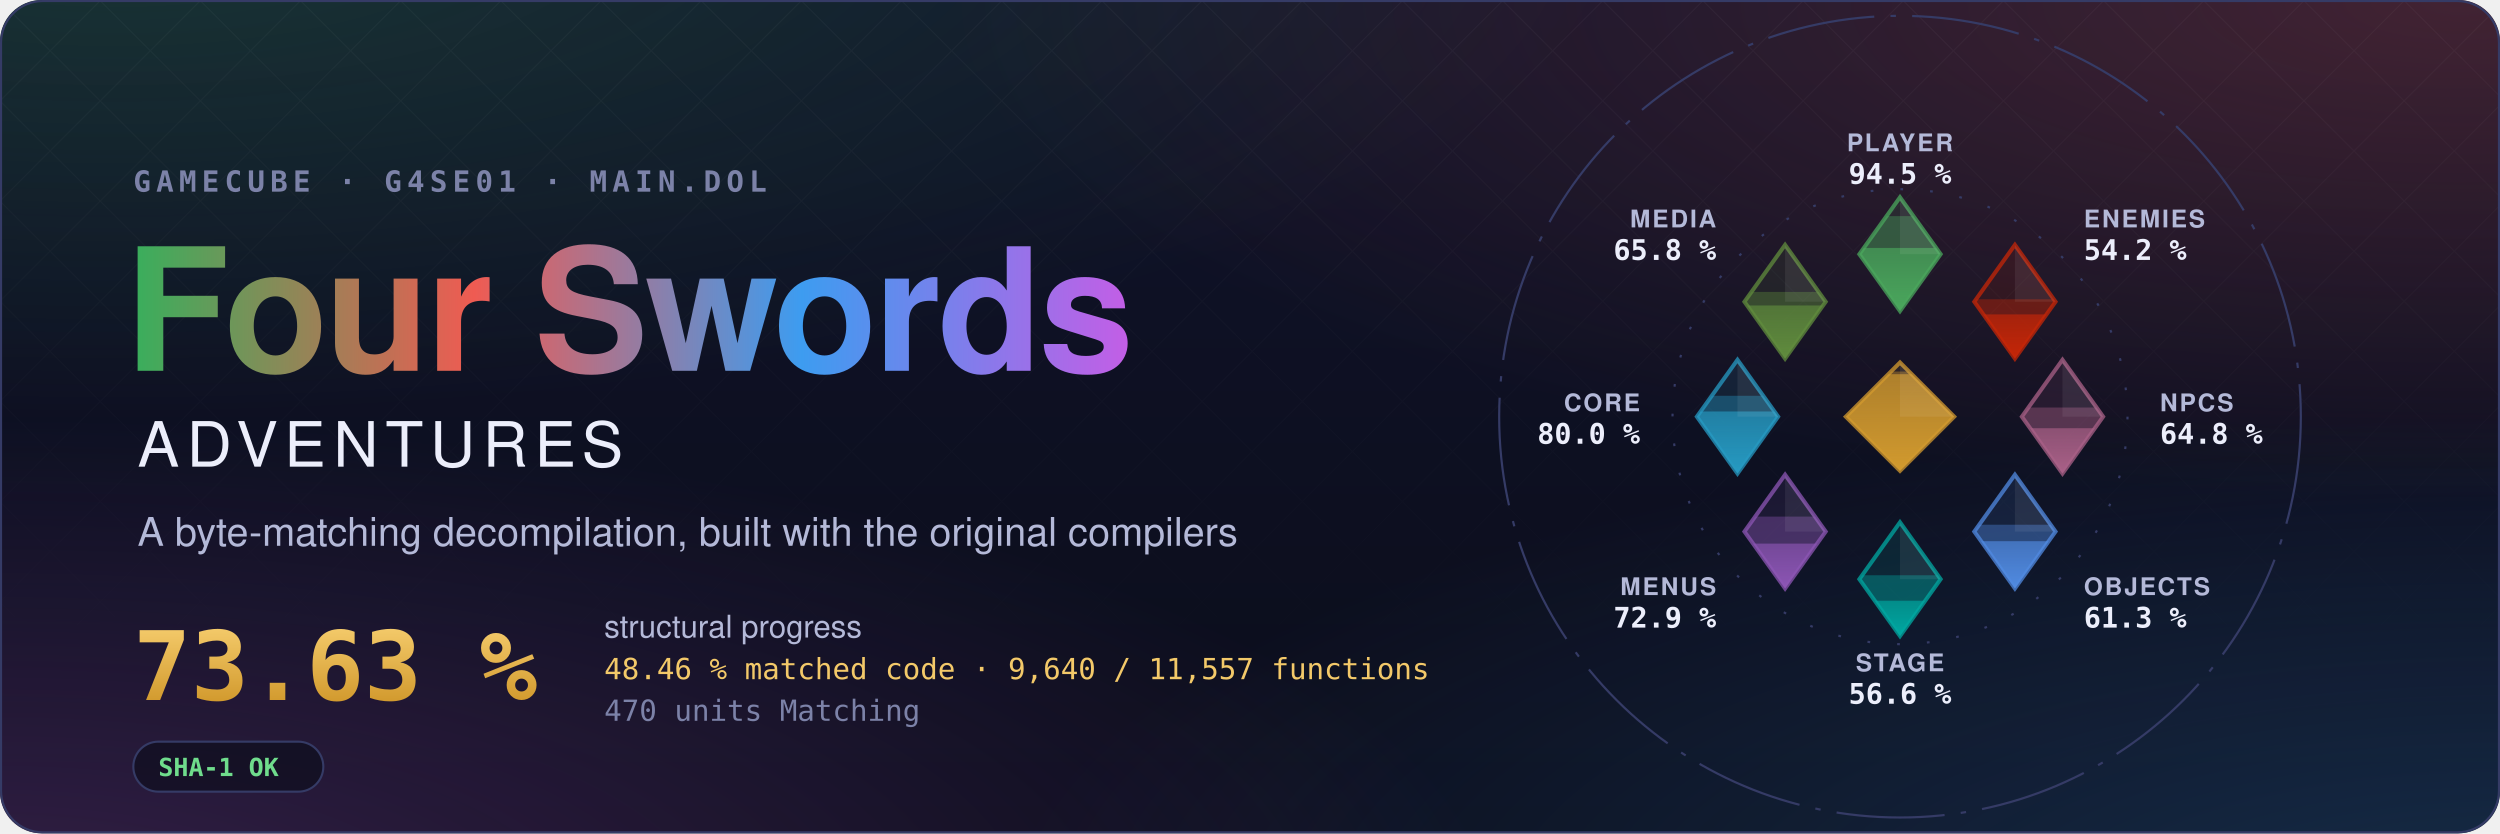
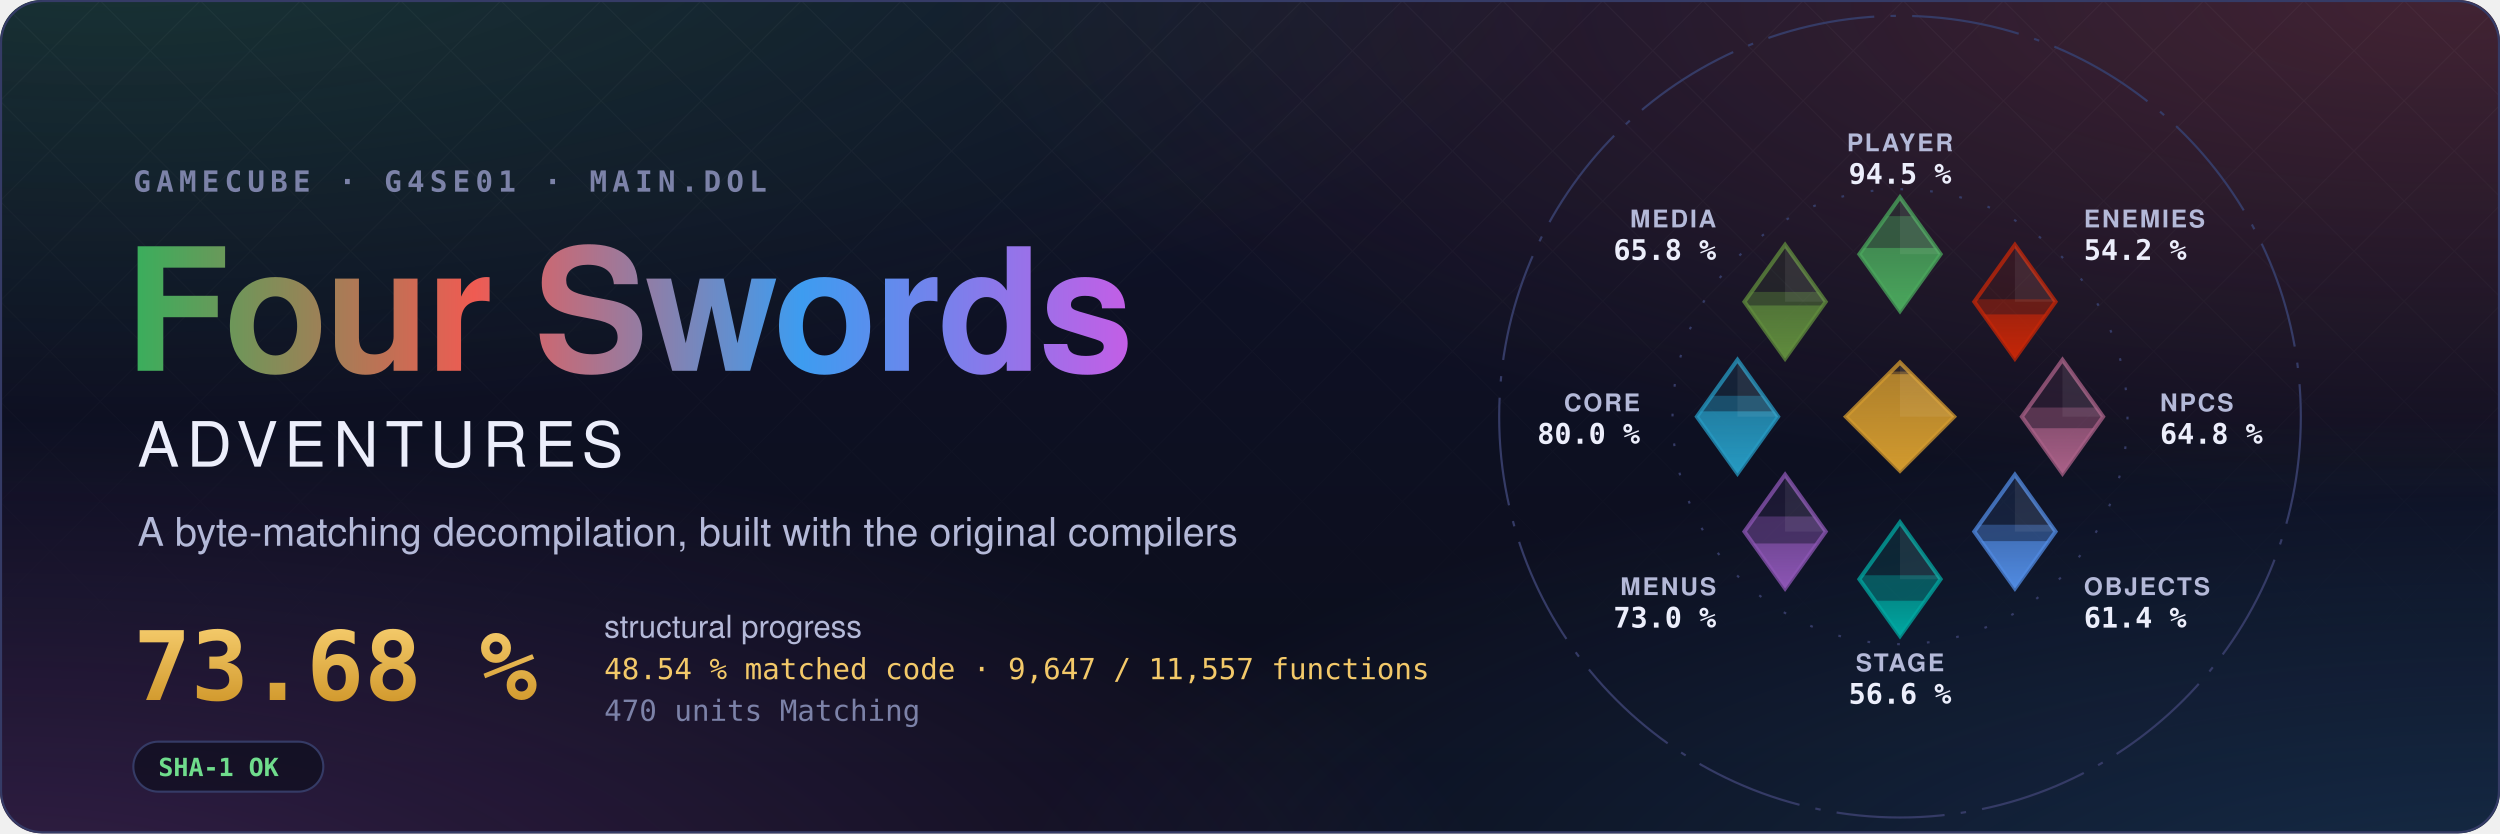
- <svg xmlns="http://www.w3.org/2000/svg" width="1200" height="400" viewBox="0 0 1200 400" role="img" aria-label="Four Swords Adventures decompilation: 73.63 % structural progress, 48.46 % matched code, 9,640 of 11,557 functions">
+ <svg xmlns="http://www.w3.org/2000/svg" width="1200" height="400" viewBox="0 0 1200 400" role="img" aria-label="Four Swords Adventures decompilation: 73.68 % structural progress, 48.54 % matched code, 9,647 of 11,557 functions">
  <style>text { font-family: -apple-system, BlinkMacSystemFont, 'Segoe UI', Helvetica, Arial, sans-serif; } .mono { font-family: ui-monospace, SFMono-Regular, 'SF Mono', Menlo, Consolas, monospace; } .spin { transform-box: fill-box; transform-origin: center; animation: spin 90s linear infinite; } @keyframes spin { to { transform: rotate(360deg); } } .rise { transform-box: fill-box; transform-origin: 50% 100%; animation: rise 1.6s cubic-bezier(.2,.8,.2,1) both; } @keyframes rise { from { transform: scaleY(0); } } @media (prefers-reduced-motion: reduce) { * { animation: none !important; } }</style>
  <defs>
    <radialGradient id="glow0" cx="0.05" cy="-0.1" r="0.6">
      <stop offset="0" stop-color="#3aae5c" stop-opacity="0.22" />
      <stop offset="1" stop-color="#3aae5c" stop-opacity="0" />
    </radialGradient>
    <radialGradient id="glow1" cx="0.98" cy="0.0" r="0.6">
      <stop offset="0" stop-color="#ef5b52" stop-opacity="0.22" />
      <stop offset="1" stop-color="#ef5b52" stop-opacity="0" />
    </radialGradient>
    <radialGradient id="glow2" cx="1.0" cy="1.1" r="0.6">
      <stop offset="0" stop-color="#3d9cf0" stop-opacity="0.22" />
      <stop offset="1" stop-color="#3d9cf0" stop-opacity="0" />
    </radialGradient>
    <radialGradient id="glow3" cx="0.0" cy="1.1" r="0.6">
      <stop offset="0" stop-color="#c35ee6" stop-opacity="0.22" />
      <stop offset="1" stop-color="#c35ee6" stop-opacity="0" />
    </radialGradient>
    <linearGradient id="sky" x1="0" y1="0" x2="0" y2="1">
      <stop offset="0" stop-color="#10132a" />
      <stop offset="1" stop-color="#0b0d1a" />
    </linearGradient>
    <linearGradient id="four" x1="0" y1="0" x2="1" y2="0">
      <stop offset="0" stop-color="#3aae5c" />
      <stop offset="0.34" stop-color="#ef5b52" />
      <stop offset="0.67" stop-color="#3d9cf0" />
      <stop offset="1" stop-color="#c35ee6" />
    </linearGradient>
    <linearGradient id="goldtext" x1="0" y1="0" x2="0" y2="1">
      <stop offset="0" stop-color="#f3c969" />
      <stop offset="1" stop-color="#d29a2e" />
    </linearGradient>
    <pattern id="lattice" width="34" height="34" patternUnits="userSpaceOnUse" patternTransform="rotate(45)">
      <path d="M0 0H34M0 0V34" stroke="#fff" stroke-opacity="0.035" />
    </pattern>
    <linearGradient id="fade" x1="0" y1="0" x2="0" y2="1">
      <stop offset="0" stop-color="#fff" />
      <stop offset="0.8" stop-color="#fff" stop-opacity="0" />
    </linearGradient>
    <mask id="fadeMask">
      <rect width="1200" height="400" fill="url(#fade)" />
    </mask>
    <clipPath id="card">
      <rect width="1200" height="400" rx="20" />
    </clipPath>
  </defs>
  <g clip-path="url(#card)">
    <rect width="1200" height="400" fill="url(#sky)" />
    <rect width="1200" height="400" fill="url(#glow0)" />
    <rect width="1200" height="400" fill="url(#glow1)" />
    <rect width="1200" height="400" fill="url(#glow2)" />
    <rect width="1200" height="400" fill="url(#glow3)" />
    <rect width="1200" height="400" fill="url(#lattice)" mask="url(#fadeMask)" />
  </g>
  <rect x="0.5" y="0.5" width="1199" height="399" rx="20" fill="none" stroke="#353b66" />
  <text x="64" y="92" class="mono" font-size="14" font-weight="600" letter-spacing="0.18em" fill="#7c82a8">GAMECUBE · G4SE01 · MAIN.DOL</text>
  <text x="60" y="178" font-size="82" font-weight="700" letter-spacing="-1.5" fill="url(#four)">Four Swords</text>
  <text x="66" y="224" font-size="30" font-weight="500" letter-spacing="0.12em" fill="#eceefb">ADVENTURES</text>
  <text x="66" y="262" font-size="19" fill="#b4b9d8">A byte-matching decompilation, built with the original compilers</text>
-   <text x="64" y="336" class="mono" font-size="46" font-weight="700" fill="url(#goldtext)">73.63 %</text>
+   <text x="64" y="336" class="mono" font-size="46" font-weight="700" fill="url(#goldtext)">73.68 %</text>
  <text x="290" y="306" font-size="15" fill="#b4b9d8">structural progress</text>
-   <text x="290" y="326" class="mono" font-size="14" fill="#f3c969">48.46 % matched code · 9,640 / 11,557 functions</text>
+   <text x="290" y="326" class="mono" font-size="14" fill="#f3c969">48.54 % matched code · 9,647 / 11,557 functions</text>
  <text x="290" y="346" class="mono" font-size="14" fill="#7c82a8">470 units Matching</text>
  <g transform="translate(64 356)">
    <rect width="91.2" height="24" rx="12" fill="#0b0d1a" fill-opacity="0.6" stroke="#353b66" />
    <text x="12" y="16.5" class="mono" font-size="12" font-weight="600" fill="#6fdc8c">SHA-1 OK</text>
  </g>
  <defs>
    <clipPath id="ec-player">
      <path d="M0 -81L15 -60L0 -39L-15 -60Z" />
    </clipPath>
    <linearGradient id="eg-player" x1="0" y1="1" x2="0" y2="0">
      <stop offset="0" stop-color="#4aa75c" />
      <stop offset="1" stop-color="#4aa75c" stop-opacity="0.65" />
    </linearGradient>
    <clipPath id="ec-enemies">
      <path d="M42.43 -63.43L57.43 -42.43L42.43 -21.43L27.43 -42.43Z" />
    </clipPath>
    <linearGradient id="eg-enemies" x1="0" y1="1" x2="0" y2="0">
      <stop offset="0" stop-color="#c52607" />
      <stop offset="1" stop-color="#c52607" stop-opacity="0.65" />
    </linearGradient>
    <clipPath id="ec-npcs">
      <path d="M60 -21L75 0L60 21L45 0Z" />
    </clipPath>
    <linearGradient id="eg-npcs" x1="0" y1="1" x2="0" y2="0">
      <stop offset="0" stop-color="#a96087" />
      <stop offset="1" stop-color="#a96087" stop-opacity="0.65" />
    </linearGradient>
    <clipPath id="ec-objects">
      <path d="M42.43 21.43L57.43 42.43L42.43 63.43L27.43 42.43Z" />
    </clipPath>
    <linearGradient id="eg-objects" x1="0" y1="1" x2="0" y2="0">
      <stop offset="0" stop-color="#508ae1" />
      <stop offset="1" stop-color="#508ae1" stop-opacity="0.65" />
    </linearGradient>
    <clipPath id="ec-stage">
      <path d="M0 39L15 60L0 81L-15 60Z" />
    </clipPath>
    <linearGradient id="eg-stage" x1="0" y1="1" x2="0" y2="0">
      <stop offset="0" stop-color="#00a8a1" />
      <stop offset="1" stop-color="#00a8a1" stop-opacity="0.65" />
    </linearGradient>
    <clipPath id="ec-menus">
      <path d="M-42.43 21.43L-27.43 42.43L-42.43 63.43L-57.43 42.43Z" />
    </clipPath>
    <linearGradient id="eg-menus" x1="0" y1="1" x2="0" y2="0">
      <stop offset="0" stop-color="#8c55b4" />
      <stop offset="1" stop-color="#8c55b4" stop-opacity="0.65" />
    </linearGradient>
    <clipPath id="ec-core">
      <path d="M-60 -21L-45 0L-60 21L-75 0Z" />
    </clipPath>
    <linearGradient id="eg-core" x1="0" y1="1" x2="0" y2="0">
      <stop offset="0" stop-color="#269ac2" />
      <stop offset="1" stop-color="#269ac2" stop-opacity="0.65" />
    </linearGradient>
    <clipPath id="ec-media">
      <path d="M-42.43 -63.43L-27.43 -42.43L-42.43 -21.43L-57.43 -42.43Z" />
    </clipPath>
    <linearGradient id="eg-media" x1="0" y1="1" x2="0" y2="0">
      <stop offset="0" stop-color="#608c3d" />
      <stop offset="1" stop-color="#608c3d" stop-opacity="0.65" />
    </linearGradient>
    <clipPath id="ec-libs">
      <path d="M0 -20L20 0L0 20L-20 0Z" />
    </clipPath>
    <linearGradient id="eg-libs" x1="0" y1="1" x2="0" y2="0">
      <stop offset="0" stop-color="#d29a2e" />
      <stop offset="1" stop-color="#d29a2e" stop-opacity="0.65" />
    </linearGradient>
  </defs>
  <g transform="translate(912 200) scale(1.3)">
    <circle class="spin" r="148" fill="none" stroke="#353b66" stroke-width="0.8" stroke-dasharray="40 6 2 6" />
    <circle r="84" fill="none" stroke="#353b66" stroke-width="0.8" stroke-dasharray="1 10" />
    <path d="M0 -81L15 -60L0 -39L-15 -60Z" fill="#4aa75c" fill-opacity="0.12" stroke="#4aa75c" stroke-opacity="0.75" stroke-width="1.5" />
    <g clip-path="url(#ec-player)">
      <rect class="rise" style="animation-delay:0.20s" x="-15.0" y="-74.04" width="30" height="35.04" fill="#4aa75c" fill-opacity="0.38" />
    </g>
    <g clip-path="url(#ec-player)">
      <rect class="rise" style="animation-delay:0.20s" x="-15.0" y="-62.31" width="30" height="23.31" fill="url(#eg-player)" />
    </g>
    <path d="M0.0 -81.0L15.0 -60.0L0.0 -60.0Z" fill="#fff" fill-opacity="0.07" />
    <text x="0.0" y="-98.0" text-anchor="middle" font-size="9" font-weight="600" letter-spacing="0.08em" fill="#b4b9d8">PLAYER</text>
    <text x="0.0" y="-86.0" text-anchor="middle" font-size="10.5" font-weight="700" fill="#eceefb" class="mono">94.5 %</text>
    <path d="M42.43 -63.43L57.43 -42.43L42.43 -21.43L27.43 -42.43Z" fill="#c52607" fill-opacity="0.12" stroke="#c52607" stroke-opacity="0.75" stroke-width="1.5" />
    <g clip-path="url(#ec-enemies)">
      <rect class="rise" style="animation-delay:0.30s" x="27.43" y="-43.34" width="30" height="21.91" fill="#c52607" fill-opacity="0.38" />
    </g>
    <g clip-path="url(#ec-enemies)">
-       <rect class="rise" style="animation-delay:0.30s" x="27.43" y="-37.75" width="30" height="16.32" fill="url(#eg-enemies)" />
+       <rect class="rise" style="animation-delay:0.30s" x="27.43" y="-37.77" width="30" height="16.34" fill="url(#eg-enemies)" />
    </g>
    <path d="M42.43 -63.43L57.43 -42.43L42.43 -42.43Z" fill="#fff" fill-opacity="0.07" />
    <text x="67.88" y="-69.88" text-anchor="start" font-size="9" font-weight="600" letter-spacing="0.08em" fill="#b4b9d8">ENEMIES</text>
    <text x="67.88" y="-57.88" text-anchor="start" font-size="10.5" font-weight="700" fill="#eceefb" class="mono">54.2 %</text>
    <path d="M60 -21L75 0L60 21L45 0Z" fill="#a96087" fill-opacity="0.12" stroke="#a96087" stroke-opacity="0.75" stroke-width="1.5" />
    <g clip-path="url(#ec-npcs)">
      <rect class="rise" style="animation-delay:0.40s" x="45.0" y="-3.38" width="30" height="24.38" fill="#a96087" fill-opacity="0.38" />
    </g>
    <g clip-path="url(#ec-npcs)">
      <rect class="rise" style="animation-delay:0.40s" x="45.0" y="4.26" width="30" height="16.74" fill="url(#eg-npcs)" />
    </g>
    <path d="M60.0 -21.0L75.0 0.0L60.0 0.0Z" fill="#fff" fill-opacity="0.07" />
    <text x="96.0" y="-2.0" text-anchor="start" font-size="9" font-weight="600" letter-spacing="0.08em" fill="#b4b9d8">NPCS</text>
    <text x="96.0" y="10.0" text-anchor="start" font-size="10.5" font-weight="700" fill="#eceefb" class="mono">64.8 %</text>
    <path d="M42.43 21.43L57.43 42.43L42.43 63.43L27.43 42.43Z" fill="#508ae1" fill-opacity="0.12" stroke="#508ae1" stroke-opacity="0.75" stroke-width="1.5" />
    <g clip-path="url(#ec-objects)">
-       <rect class="rise" style="animation-delay:0.50s" x="27.43" y="39.90" width="30" height="23.53" fill="#508ae1" fill-opacity="0.38" />
+       <rect class="rise" style="animation-delay:0.50s" x="27.43" y="39.89" width="30" height="23.54" fill="#508ae1" fill-opacity="0.38" />
    </g>
    <g clip-path="url(#ec-objects)">
-       <rect class="rise" style="animation-delay:0.50s" x="27.43" y="45.98" width="30" height="17.45" fill="url(#eg-objects)" />
+       <rect class="rise" style="animation-delay:0.50s" x="27.43" y="45.96" width="30" height="17.47" fill="url(#eg-objects)" />
    </g>
    <path d="M42.43 21.43L57.43 42.43L42.43 42.43Z" fill="#fff" fill-opacity="0.07" />
    <text x="67.88" y="65.88" text-anchor="start" font-size="9" font-weight="600" letter-spacing="0.08em" fill="#b4b9d8">OBJECTS</text>
-     <text x="67.88" y="77.88" text-anchor="start" font-size="10.5" font-weight="700" fill="#eceefb" class="mono">61.3 %</text>
+     <text x="67.88" y="77.88" text-anchor="start" font-size="10.5" font-weight="700" fill="#eceefb" class="mono">61.4 %</text>
    <path d="M0 39L15 60L0 81L-15 60Z" fill="#00a8a1" fill-opacity="0.12" stroke="#00a8a1" stroke-opacity="0.75" stroke-width="1.5" />
    <g clip-path="url(#ec-stage)">
      <rect class="rise" style="animation-delay:0.60s" x="-15.0" y="58.57" width="30" height="22.43" fill="#00a8a1" fill-opacity="0.38" />
    </g>
    <g clip-path="url(#ec-stage)">
      <rect class="rise" style="animation-delay:0.60s" x="-15.0" y="67.97" width="30" height="13.03" fill="url(#eg-stage)" />
    </g>
    <path d="M0.0 39.0L15.0 60.0L0.0 60.0Z" fill="#fff" fill-opacity="0.07" />
    <text x="0.0" y="94.0" text-anchor="middle" font-size="9" font-weight="600" letter-spacing="0.08em" fill="#b4b9d8">STAGE</text>
    <text x="0.0" y="106.0" text-anchor="middle" font-size="10.5" font-weight="700" fill="#eceefb" class="mono">56.6 %</text>
    <path d="M-42.43 21.43L-27.43 42.43L-42.43 63.43L-57.43 42.43Z" fill="#8c55b4" fill-opacity="0.12" stroke="#8c55b4" stroke-opacity="0.75" stroke-width="1.5" />
    <g clip-path="url(#ec-menus)">
-       <rect class="rise" style="animation-delay:0.70s" x="-57.43" y="36.90" width="30" height="26.53" fill="#8c55b4" fill-opacity="0.38" />
+       <rect class="rise" style="animation-delay:0.70s" x="-57.43" y="36.85" width="30" height="26.58" fill="#8c55b4" fill-opacity="0.38" />
    </g>
    <g clip-path="url(#ec-menus)">
-       <rect class="rise" style="animation-delay:0.70s" x="-57.43" y="46.88" width="30" height="16.55" fill="url(#eg-menus)" />
+       <rect class="rise" style="animation-delay:0.70s" x="-57.43" y="46.82" width="30" height="16.61" fill="url(#eg-menus)" />
    </g>
    <path d="M-42.43 21.43L-27.43 42.43L-42.43 42.43Z" fill="#fff" fill-opacity="0.07" />
    <text x="-67.88" y="65.88" text-anchor="end" font-size="9" font-weight="600" letter-spacing="0.08em" fill="#b4b9d8">MENUS</text>
-     <text x="-67.88" y="77.88" text-anchor="end" font-size="10.5" font-weight="700" fill="#eceefb" class="mono">72.9 %</text>
+     <text x="-67.88" y="77.88" text-anchor="end" font-size="10.5" font-weight="700" fill="#eceefb" class="mono">73.0 %</text>
    <path d="M-60 -21L-45 0L-60 21L-75 0Z" fill="#269ac2" fill-opacity="0.12" stroke="#269ac2" stroke-opacity="0.75" stroke-width="1.5" />
    <g clip-path="url(#ec-core)">
      <rect class="rise" style="animation-delay:0.80s" x="-75.0" y="-7.71" width="30" height="28.71" fill="#269ac2" fill-opacity="0.38" />
    </g>
    <g clip-path="url(#ec-core)">
-       <rect class="rise" style="animation-delay:0.80s" x="-75.0" y="-1.91" width="30" height="22.91" fill="url(#eg-core)" />
+       <rect class="rise" style="animation-delay:0.80s" x="-75.0" y="-1.96" width="30" height="22.96" fill="url(#eg-core)" />
    </g>
    <path d="M-60.0 -21.0L-45.0 0.0L-60.0 0.0Z" fill="#fff" fill-opacity="0.07" />
    <text x="-96.0" y="-2.0" text-anchor="end" font-size="9" font-weight="600" letter-spacing="0.08em" fill="#b4b9d8">CORE</text>
    <text x="-96.0" y="10.0" text-anchor="end" font-size="10.5" font-weight="700" fill="#eceefb" class="mono">80.0 %</text>
    <path d="M-42.43 -63.43L-27.43 -42.43L-42.43 -21.43L-57.43 -42.43Z" fill="#608c3d" fill-opacity="0.12" stroke="#608c3d" stroke-opacity="0.75" stroke-width="1.5" />
    <g clip-path="url(#ec-media)">
      <rect class="rise" style="animation-delay:0.90s" x="-57.43" y="-46.05" width="30" height="24.62" fill="#608c3d" fill-opacity="0.38" />
    </g>
    <g clip-path="url(#ec-media)">
      <rect class="rise" style="animation-delay:0.90s" x="-57.43" y="-41.06" width="30" height="19.63" fill="url(#eg-media)" />
    </g>
    <path d="M-42.43 -63.43L-27.43 -42.43L-42.43 -42.43Z" fill="#fff" fill-opacity="0.07" />
    <text x="-67.88" y="-69.88" text-anchor="end" font-size="9" font-weight="600" letter-spacing="0.08em" fill="#b4b9d8">MEDIA</text>
    <text x="-67.88" y="-57.88" text-anchor="end" font-size="10.5" font-weight="700" fill="#eceefb" class="mono">65.8 %</text>
    <path d="M0 -20L20 0L0 20L-20 0Z" fill="#d29a2e" fill-opacity="0.12" stroke="#d29a2e" stroke-opacity="0.75" stroke-width="1.5" />
    <g clip-path="url(#ec-libs)">
      <rect class="rise" style="animation-delay:1.00s" x="-20" y="-16.67" width="40" height="36.67" fill="#d29a2e" fill-opacity="0.38" />
    </g>
    <g clip-path="url(#ec-libs)">
      <rect class="rise" style="animation-delay:1.00s" x="-20" y="-15.68" width="40" height="35.68" fill="url(#eg-libs)" />
    </g>
    <path d="M0 -20L20 0L0 0Z" fill="#fff" fill-opacity="0.07" />
  </g>
</svg>
